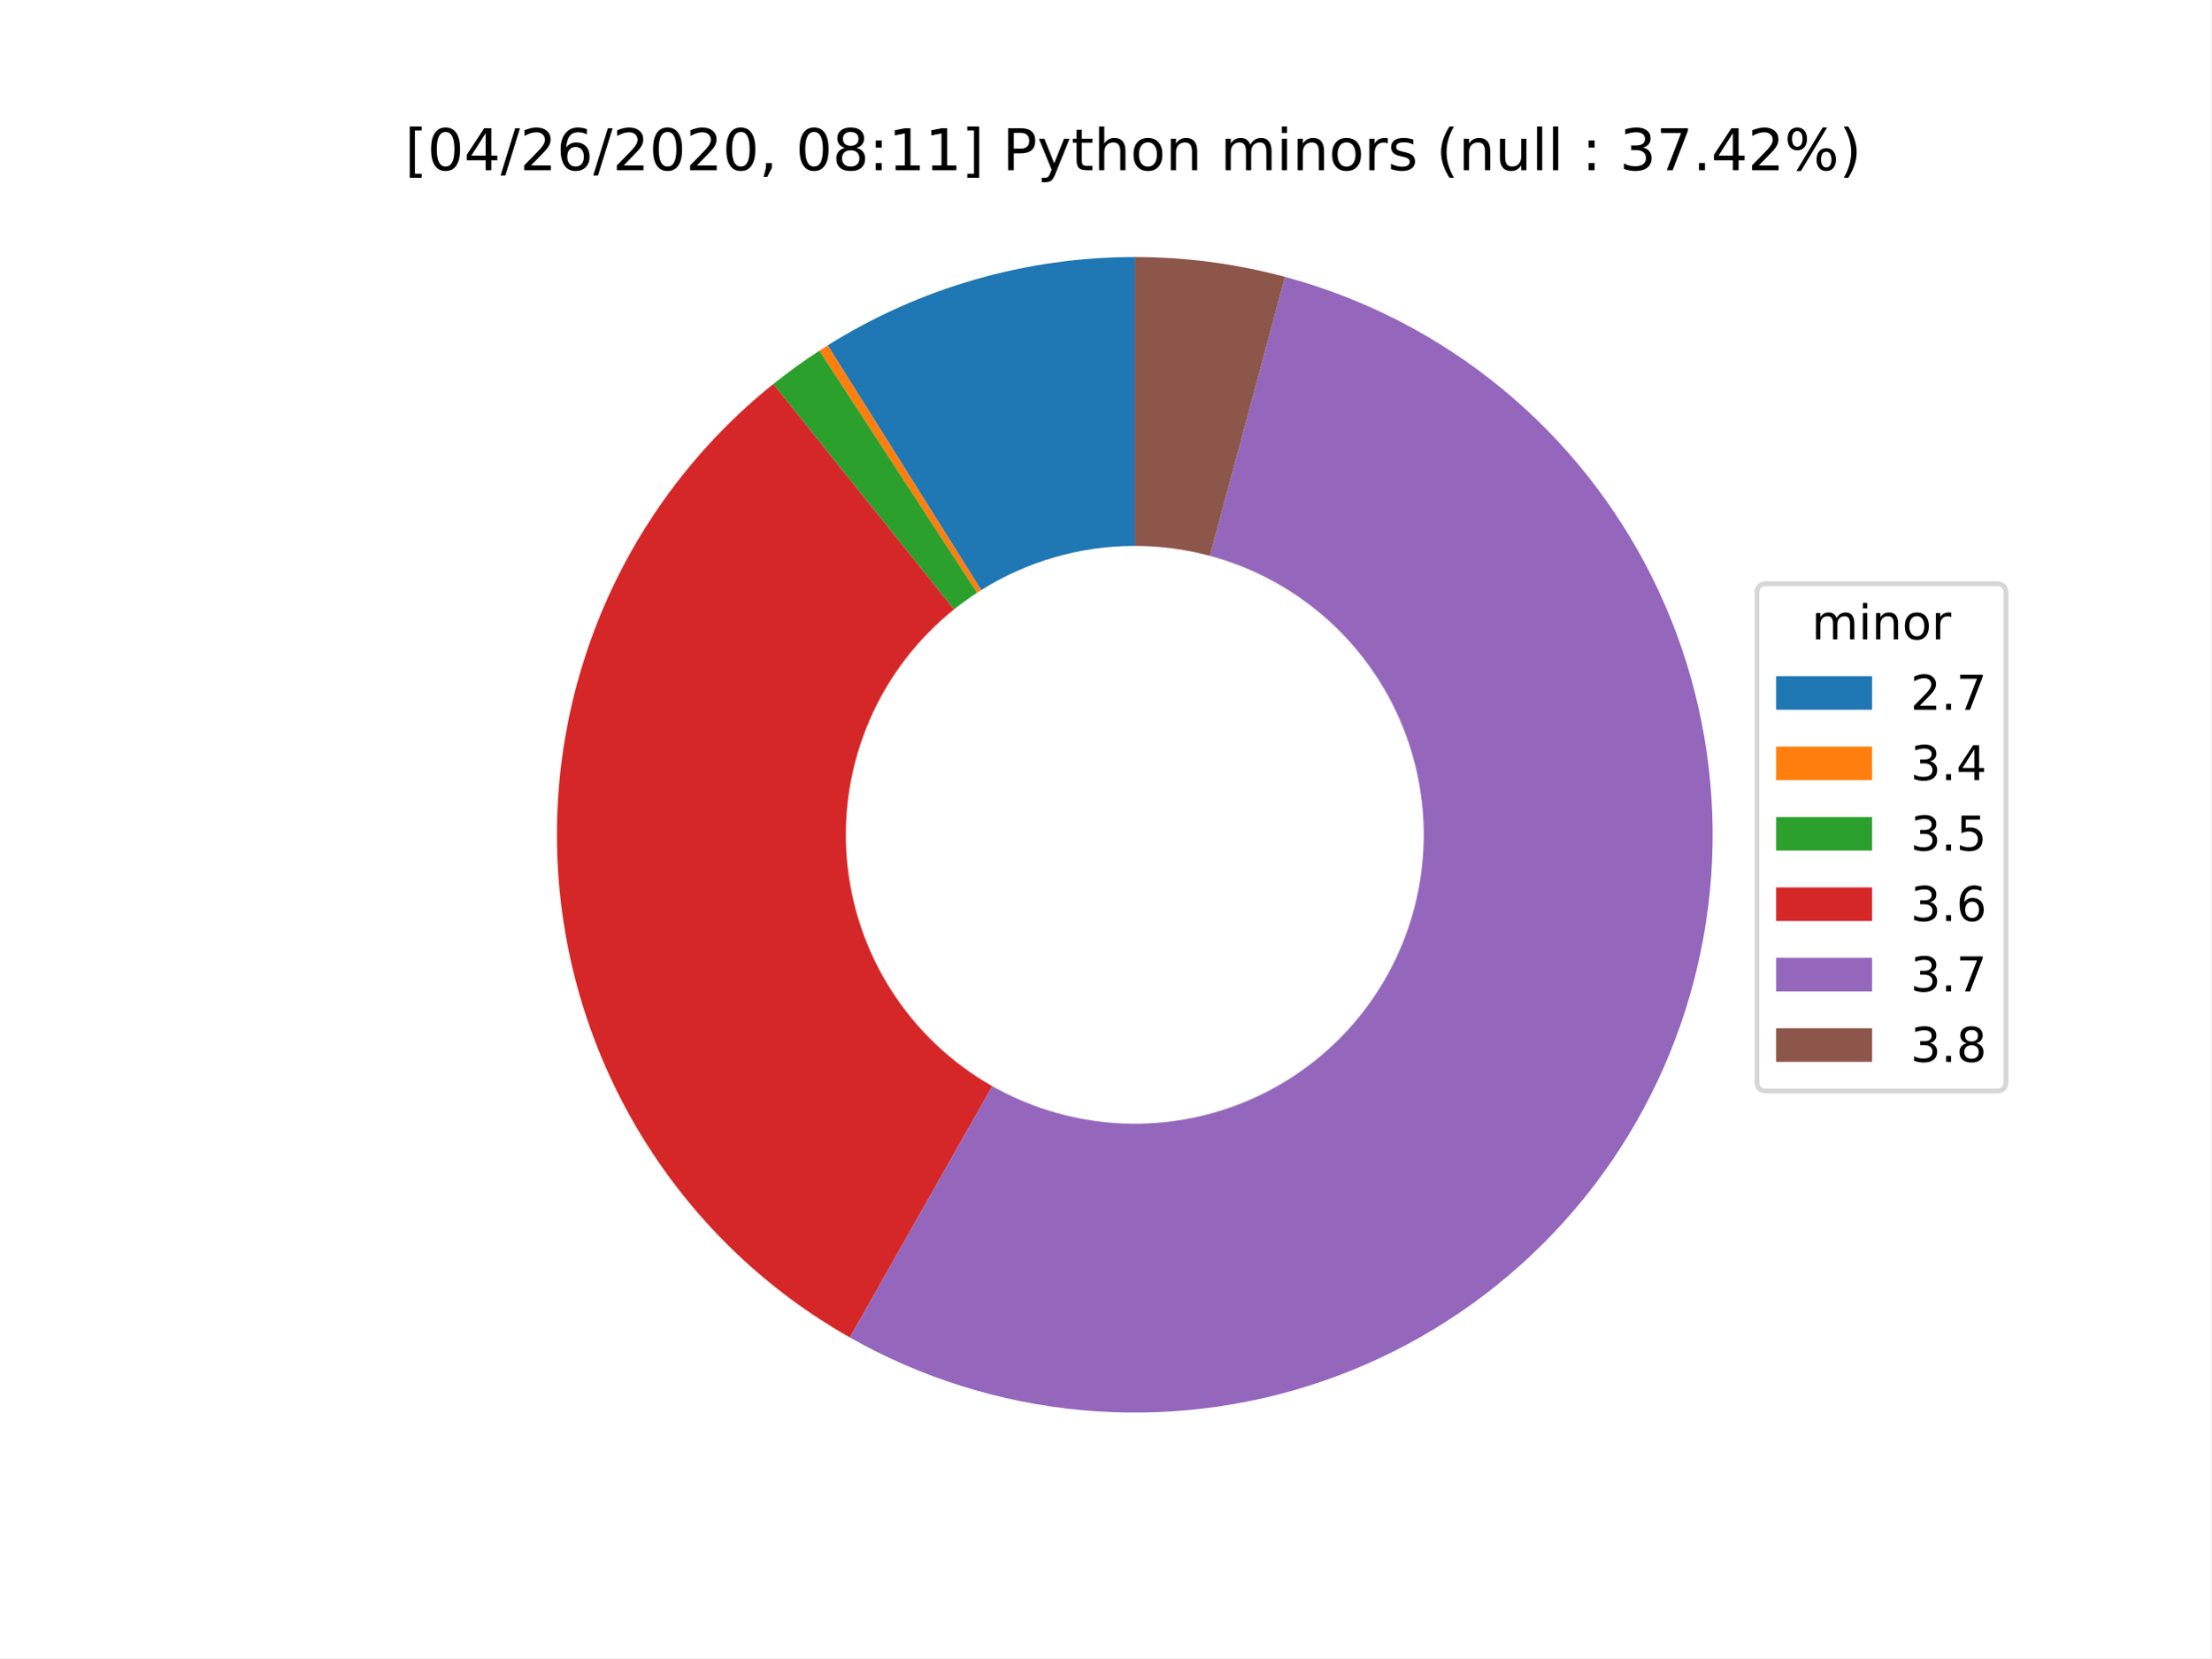
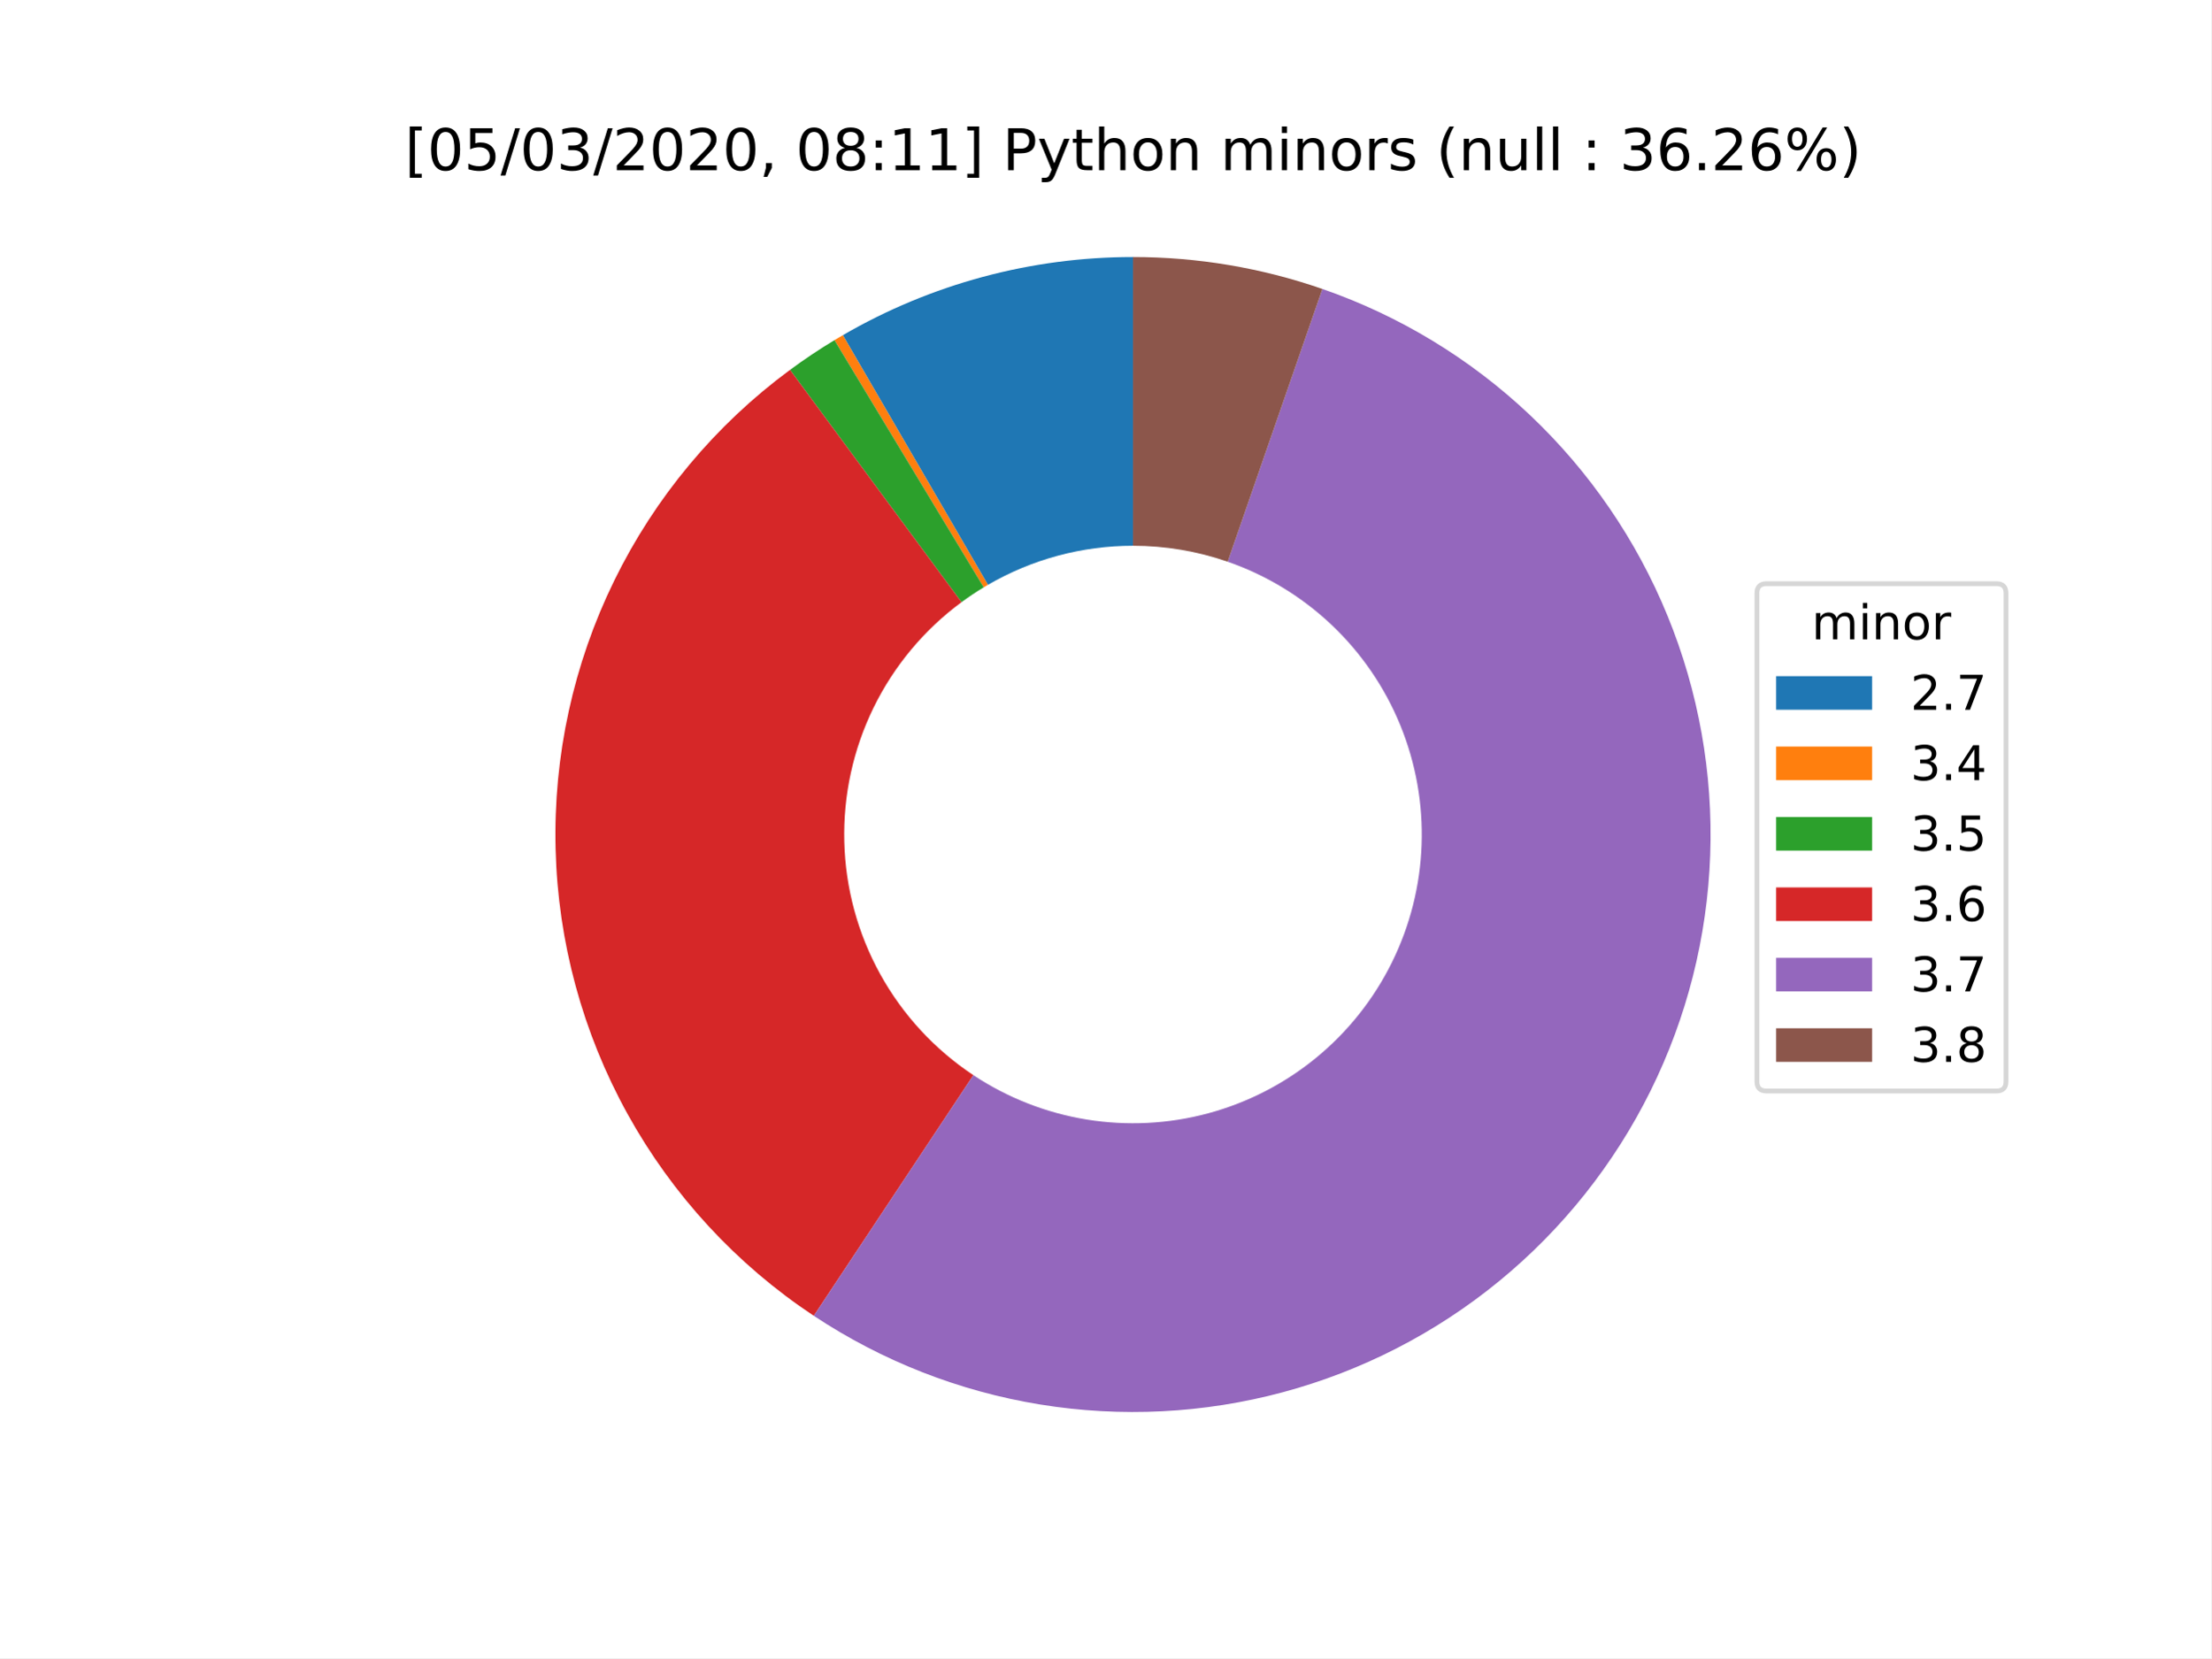
<svg xmlns="http://www.w3.org/2000/svg" xmlns:xlink="http://www.w3.org/1999/xlink" height="345.6pt" version="1.1" viewBox="0 0 460.8 345.6" width="460.8pt">
  <defs>
    <style type="text/css">
*{stroke-linecap:butt;stroke-linejoin:round;}
  </style>
  </defs>
  <g id="figure_1">
    <g id="patch_1">
      <path d="M 0 345.6  L 460.8 345.6  L 460.8 0  L 0 0  z " style="fill:#ffffff;" />
    </g>
    <g id="axes_1">
      <g id="patch_2">
-         <path d="M 236.492 53.568  C 225.227 53.568 214.017 55.149 203.191 58.264  C 192.365 61.379 182.029 65.998 172.487 71.985  L 204.489 122.992  C 209.261 119.998 214.428 117.689 219.842 116.131  C 225.255 114.574 230.859 113.784 236.492 113.784  L 236.492 53.568  z " style="fill:#1f77b4;" />
+         <path d="M 236.118 53.568  C 225.542 53.568 215.012 54.962 204.801 57.713  C 194.59 60.465 184.786 64.55 175.642 69.863  L 205.88 121.9  C 210.452 119.244 215.354 117.201 220.459 115.825  C 225.565 114.45 230.83 113.753 236.118 113.753  L 236.118 53.568  z " style="fill:#1f77b4;" />
      </g>
      <g id="patch_3">
-         <path d="M 172.487 71.985  C 172.196 72.167 171.907 72.35 171.618 72.535  C 171.329 72.719 171.042 72.905 170.754 73.092  L 203.623 123.546  C 203.767 123.452 203.911 123.359 204.055 123.267  C 204.199 123.175 204.344 123.083 204.489 122.992  L 172.487 71.985  z " style="fill:#ff7f0e;" />
+         <path d="M 175.642 69.863  C 175.351 70.032 175.061 70.202 174.772 70.373  C 174.483 70.545 174.194 70.717 173.906 70.891  L 205.012 122.414  C 205.156 122.328 205.3 122.241 205.445 122.156  C 205.589 122.07 205.734 121.985 205.88 121.9  L 175.642 69.863  z " style="fill:#ff7f0e;" />
      </g>
      <g id="patch_4">
-         <path d="M 170.754 73.092  C 169.099 74.17 167.471 75.289 165.871 76.448  C 164.271 77.606 162.699 78.804 161.158 80.039  L 198.825 127.019  C 199.596 126.401 200.381 125.803 201.182 125.223  C 201.982 124.644 202.796 124.085 203.623 123.546  L 170.754 73.092  z " style="fill:#2ca02c;" />
+         <path d="M 173.906 70.891  C 172.315 71.852 170.746 72.849 169.2 73.883  C 167.655 74.916 166.134 75.985 164.638 77.089  L 200.378 125.514  C 201.126 124.962 201.886 124.427 202.659 123.91  C 203.432 123.394 204.216 122.895 205.012 122.414  L 173.906 70.891  z " style="fill:#2ca02c;" />
      </g>
      <g id="patch_5">
-         <path d="M 161.158 80.039  C 145.814 92.342 133.714 108.219 125.92 126.276  C 118.126 144.334 114.874 164.029 116.447 183.634  C 118.02 203.238 124.372 222.162 134.946 238.746  C 145.52 255.329 159.997 269.073 177.108 278.771  L 206.8 226.385  C 198.245 221.536 191.006 214.664 185.719 206.373  C 180.432 198.081 177.256 188.619 176.47 178.816  C 175.683 169.014 177.309 159.167 181.206 150.138  C 185.103 141.109 191.153 133.171 198.825 127.019  L 161.158 80.039  z " style="fill:#d62728;" />
+         <path d="M 164.638 77.089  C 149.067 88.582 136.494 103.663 127.99 121.048  C 119.486 138.433 115.299 157.616 115.786 176.963  C 116.272 196.311 121.418 215.259 130.784 232.194  C 140.151 249.13 153.466 263.56 169.596 274.256  L 202.857 224.097  C 194.792 218.749 188.134 211.534 183.451 203.066  C 178.768 194.598 176.195 185.124 175.952 175.45  C 175.708 165.777 177.802 156.186 182.054 147.493  C 186.306 138.8 192.592 131.26 200.378 125.514  L 164.638 77.089  z " style="fill:#d62728;" />
      </g>
      <g id="patch_6">
-         <path d="M 177.108 278.771  C 191.98 287.201 208.478 292.368 225.502 293.928  C 242.526 295.488 259.689 293.405 275.846 287.819  C 292.003 282.233 306.786 273.27 319.211 261.528  C 331.636 249.786 341.419 235.532 347.909 219.716  C 354.398 203.9 357.446 186.882 356.85 169.798  C 356.254 152.713 352.026 135.949 344.45 120.624  C 336.873 105.3 326.119 91.762 312.906 80.915  C 299.693 70.068 284.32 62.158 267.813 57.712  L 252.153 115.856  C 260.406 118.079 268.092 122.034 274.699 127.457  C 281.306 132.881 286.683 139.649 290.471 147.312  C 294.259 154.974 296.373 163.356 296.671 171.898  C 296.969 180.441 295.445 188.95 292.2 196.858  C 288.956 204.765 284.064 211.892 277.852 217.763  C 271.639 223.635 264.247 228.116 256.169 230.909  C 248.091 233.702 239.509 234.744 230.997 233.964  C 222.485 233.184 214.236 230.6 206.8 226.385  L 177.108 278.771  z " style="fill:#9467bd;" />
+         <path d="M 169.596 274.256  C 183.831 283.695 199.913 289.998 216.772 292.743  C 233.631 295.488 250.882 294.614 267.377 290.178  C 283.871 285.742 299.234 277.846 312.442 267.015  C 325.65 256.185 336.402 242.666 343.983 227.36  C 351.564 212.054 355.8 195.308 356.41 178.238  C 357.021 161.168 353.991 144.163 347.522 128.354  C 341.054 112.546 331.294 98.294 318.894 86.548  C 306.493 74.802 291.733 65.829 275.597 60.227  L 255.857 117.082  C 263.925 119.883 271.305 124.37 277.506 130.243  C 283.706 136.116 288.586 143.242 291.82 151.146  C 295.054 159.05 296.569 167.553 296.264 176.088  C 295.959 184.623 293.841 192.996 290.05 200.649  C 286.26 208.302 280.884 215.061 274.28 220.477  C 267.676 225.892 259.994 229.84 251.747 232.058  C 243.5 234.276 234.874 234.713 226.445 233.34  C 218.016 231.968 209.974 228.817 202.857 224.097  L 169.596 274.256  z " style="fill:#9467bd;" />
      </g>
      <g id="patch_7">
-         <path d="M 267.813 57.712  C 262.712 56.338 257.526 55.301 252.289 54.609  C 247.052 53.916 241.775 53.568 236.492 53.568  L 236.492 113.784  C 239.133 113.784 241.772 113.957 244.391 114.304  C 247.009 114.65 249.602 115.169 252.153 115.856  L 267.813 57.712  z " style="fill:#8c564b;" />
+         <path d="M 275.597 60.227  C 269.26 58.026 262.751 56.36 256.136 55.244  C 249.522 54.129 242.825 53.568 236.118 53.568  L 236.118 113.753  C 239.471 113.753 242.82 114.033 246.127 114.591  C 249.434 115.149 252.689 115.982 255.857 117.082  L 275.597 60.227  z " style="fill:#8c564b;" />
      </g>
      <g id="matplotlib.axis_1" />
      <g id="matplotlib.axis_2" />
      <g id="text_1">
        <defs>
          <path d="M 8.594 75.984  L 29.297 75.984  L 29.297 69  L 17.578 69  L 17.578 -6.203  L 29.297 -6.203  L 29.297 -13.188  L 8.594 -13.188  z " id="DejaVuSans-91" />
          <path d="M 31.781 66.406  Q 24.172 66.406 20.328 58.906  Q 16.5 51.422 16.5 36.375  Q 16.5 21.391 20.328 13.891  Q 24.172 6.391 31.781 6.391  Q 39.453 6.391 43.281 13.891  Q 47.125 21.391 47.125 36.375  Q 47.125 51.422 43.281 58.906  Q 39.453 66.406 31.781 66.406  z M 31.781 74.219  Q 44.047 74.219 50.516 64.516  Q 56.984 54.828 56.984 36.375  Q 56.984 17.969 50.516 8.266  Q 44.047 -1.422 31.781 -1.422  Q 19.531 -1.422 13.062 8.266  Q 6.594 17.969 6.594 36.375  Q 6.594 54.828 13.062 64.516  Q 19.531 74.219 31.781 74.219  z " id="DejaVuSans-48" />
-           <path d="M 37.797 64.312  L 12.891 25.391  L 37.797 25.391  z M 35.203 72.906  L 47.609 72.906  L 47.609 25.391  L 58.016 25.391  L 58.016 17.188  L 47.609 17.188  L 47.609 0  L 37.797 0  L 37.797 17.188  L 4.891 17.188  L 4.891 26.703  z " id="DejaVuSans-52" />
+           <path d="M 10.797 72.906  L 49.516 72.906  L 49.516 64.594  L 19.828 64.594  L 19.828 46.734  Q 21.969 47.469 24.109 47.828  Q 26.266 48.188 28.422 48.188  Q 40.625 48.188 47.75 41.5  Q 54.891 34.812 54.891 23.391  Q 54.891 11.625 47.562 5.094  Q 40.234 -1.422 26.906 -1.422  Q 22.312 -1.422 17.547 -0.641  Q 12.797 0.141 7.719 1.703  L 7.719 11.625  Q 12.109 9.234 16.797 8.062  Q 21.484 6.891 26.703 6.891  Q 35.156 6.891 40.078 11.328  Q 45.016 15.766 45.016 23.391  Q 45.016 31 40.078 35.438  Q 35.156 39.891 26.703 39.891  Q 22.75 39.891 18.812 39.016  Q 14.891 38.141 10.797 36.281  z " id="DejaVuSans-53" />
          <path d="M 25.391 72.906  L 33.688 72.906  L 8.297 -9.281  L 0 -9.281  z " id="DejaVuSans-47" />
+           <path d="M 40.578 39.312  Q 47.656 37.797 51.625 33  Q 55.609 28.219 55.609 21.188  Q 55.609 10.406 48.188 4.484  Q 40.766 -1.422 27.094 -1.422  Q 22.516 -1.422 17.656 -0.516  Q 12.797 0.391 7.625 2.203  L 7.625 11.719  Q 11.719 9.328 16.594 8.109  Q 21.484 6.891 26.812 6.891  Q 36.078 6.891 40.938 10.547  Q 45.797 14.203 45.797 21.188  Q 45.797 27.641 41.281 31.266  Q 36.766 34.906 28.719 34.906  L 20.219 34.906  L 20.219 43.016  L 29.109 43.016  Q 36.375 43.016 40.234 45.922  Q 44.094 48.828 44.094 54.297  Q 44.094 59.906 40.109 62.906  Q 36.141 65.922 28.719 65.922  Q 24.656 65.922 20.016 65.031  Q 15.375 64.156 9.812 62.312  L 9.812 71.094  Q 15.438 72.656 20.344 73.438  Q 25.25 74.219 29.594 74.219  Q 40.828 74.219 47.359 69.109  Q 53.906 64.016 53.906 55.328  Q 53.906 49.266 50.438 45.094  Q 46.969 40.922 40.578 39.312  z " id="DejaVuSans-51" />
          <path d="M 19.188 8.297  L 53.609 8.297  L 53.609 0  L 7.328 0  L 7.328 8.297  Q 12.938 14.109 22.625 23.891  Q 32.328 33.688 34.812 36.531  Q 39.547 41.844 41.422 45.531  Q 43.312 49.219 43.312 52.781  Q 43.312 58.594 39.234 62.25  Q 35.156 65.922 28.609 65.922  Q 23.969 65.922 18.812 64.312  Q 13.672 62.703 7.812 59.422  L 7.812 69.391  Q 13.766 71.781 18.938 73  Q 24.125 74.219 28.422 74.219  Q 39.75 74.219 46.484 68.547  Q 53.219 62.891 53.219 53.422  Q 53.219 48.922 51.531 44.891  Q 49.859 40.875 45.406 35.406  Q 44.188 33.984 37.641 27.219  Q 31.109 20.453 19.188 8.297  z " id="DejaVuSans-50" />
-           <path d="M 33.016 40.375  Q 26.375 40.375 22.484 35.828  Q 18.609 31.297 18.609 23.391  Q 18.609 15.531 22.484 10.953  Q 26.375 6.391 33.016 6.391  Q 39.656 6.391 43.531 10.953  Q 47.406 15.531 47.406 23.391  Q 47.406 31.297 43.531 35.828  Q 39.656 40.375 33.016 40.375  z M 52.594 71.297  L 52.594 62.312  Q 48.875 64.062 45.094 64.984  Q 41.312 65.922 37.594 65.922  Q 27.828 65.922 22.672 59.328  Q 17.531 52.734 16.797 39.406  Q 19.672 43.656 24.016 45.922  Q 28.375 48.188 33.594 48.188  Q 44.578 48.188 50.953 41.516  Q 57.328 34.859 57.328 23.391  Q 57.328 12.156 50.688 5.359  Q 44.047 -1.422 33.016 -1.422  Q 20.359 -1.422 13.672 8.266  Q 6.984 17.969 6.984 36.375  Q 6.984 53.656 15.188 63.938  Q 23.391 74.219 37.203 74.219  Q 40.922 74.219 44.703 73.484  Q 48.484 72.75 52.594 71.297  z " id="DejaVuSans-54" />
          <path d="M 11.719 12.406  L 22.016 12.406  L 22.016 4  L 14.016 -11.625  L 7.719 -11.625  L 11.719 4  z " id="DejaVuSans-44" />
          <path id="DejaVuSans-32" />
          <path d="M 31.781 34.625  Q 24.75 34.625 20.719 30.859  Q 16.703 27.094 16.703 20.516  Q 16.703 13.922 20.719 10.156  Q 24.75 6.391 31.781 6.391  Q 38.812 6.391 42.859 10.172  Q 46.922 13.969 46.922 20.516  Q 46.922 27.094 42.891 30.859  Q 38.875 34.625 31.781 34.625  z M 21.922 38.812  Q 15.578 40.375 12.031 44.719  Q 8.5 49.078 8.5 55.328  Q 8.5 64.062 14.719 69.141  Q 20.953 74.219 31.781 74.219  Q 42.672 74.219 48.875 69.141  Q 55.078 64.062 55.078 55.328  Q 55.078 49.078 51.531 44.719  Q 48 40.375 41.703 38.812  Q 48.828 37.156 52.797 32.312  Q 56.781 27.484 56.781 20.516  Q 56.781 9.906 50.312 4.234  Q 43.844 -1.422 31.781 -1.422  Q 19.734 -1.422 13.25 4.234  Q 6.781 9.906 6.781 20.516  Q 6.781 27.484 10.781 32.312  Q 14.797 37.156 21.922 38.812  z M 18.312 54.391  Q 18.312 48.734 21.844 45.562  Q 25.391 42.391 31.781 42.391  Q 38.141 42.391 41.719 45.562  Q 45.312 48.734 45.312 54.391  Q 45.312 60.062 41.719 63.234  Q 38.141 66.406 31.781 66.406  Q 25.391 66.406 21.844 63.234  Q 18.312 60.062 18.312 54.391  z " id="DejaVuSans-56" />
          <path d="M 11.719 12.406  L 22.016 12.406  L 22.016 0  L 11.719 0  z M 11.719 51.703  L 22.016 51.703  L 22.016 39.312  L 11.719 39.312  z " id="DejaVuSans-58" />
          <path d="M 12.406 8.297  L 28.516 8.297  L 28.516 63.922  L 10.984 60.406  L 10.984 69.391  L 28.422 72.906  L 38.281 72.906  L 38.281 8.297  L 54.391 8.297  L 54.391 0  L 12.406 0  z " id="DejaVuSans-49" />
          <path d="M 30.422 75.984  L 30.422 -13.188  L 9.719 -13.188  L 9.719 -6.203  L 21.391 -6.203  L 21.391 69  L 9.719 69  L 9.719 75.984  z " id="DejaVuSans-93" />
          <path d="M 19.672 64.797  L 19.672 37.406  L 32.078 37.406  Q 38.969 37.406 42.719 40.969  Q 46.484 44.531 46.484 51.125  Q 46.484 57.672 42.719 61.234  Q 38.969 64.797 32.078 64.797  z M 9.812 72.906  L 32.078 72.906  Q 44.344 72.906 50.609 67.359  Q 56.891 61.812 56.891 51.125  Q 56.891 40.328 50.609 34.812  Q 44.344 29.297 32.078 29.297  L 19.672 29.297  L 19.672 0  L 9.812 0  z " id="DejaVuSans-80" />
          <path d="M 32.172 -5.078  Q 28.375 -14.844 24.75 -17.812  Q 21.141 -20.797 15.094 -20.797  L 7.906 -20.797  L 7.906 -13.281  L 13.188 -13.281  Q 16.891 -13.281 18.938 -11.516  Q 21 -9.766 23.484 -3.219  L 25.094 0.875  L 2.984 54.688  L 12.5 54.688  L 29.594 11.922  L 46.688 54.688  L 56.203 54.688  z " id="DejaVuSans-121" />
          <path d="M 18.312 70.219  L 18.312 54.688  L 36.812 54.688  L 36.812 47.703  L 18.312 47.703  L 18.312 18.016  Q 18.312 11.328 20.141 9.422  Q 21.969 7.516 27.594 7.516  L 36.812 7.516  L 36.812 0  L 27.594 0  Q 17.188 0 13.234 3.875  Q 9.281 7.766 9.281 18.016  L 9.281 47.703  L 2.688 47.703  L 2.688 54.688  L 9.281 54.688  L 9.281 70.219  z " id="DejaVuSans-116" />
          <path d="M 54.891 33.016  L 54.891 0  L 45.906 0  L 45.906 32.719  Q 45.906 40.484 42.875 44.328  Q 39.844 48.188 33.797 48.188  Q 26.516 48.188 22.312 43.547  Q 18.109 38.922 18.109 30.906  L 18.109 0  L 9.078 0  L 9.078 75.984  L 18.109 75.984  L 18.109 46.188  Q 21.344 51.125 25.703 53.562  Q 30.078 56 35.797 56  Q 45.219 56 50.047 50.172  Q 54.891 44.344 54.891 33.016  z " id="DejaVuSans-104" />
          <path d="M 30.609 48.391  Q 23.391 48.391 19.188 42.75  Q 14.984 37.109 14.984 27.297  Q 14.984 17.484 19.156 11.844  Q 23.344 6.203 30.609 6.203  Q 37.797 6.203 41.984 11.859  Q 46.188 17.531 46.188 27.297  Q 46.188 37.016 41.984 42.703  Q 37.797 48.391 30.609 48.391  z M 30.609 56  Q 42.328 56 49.016 48.375  Q 55.719 40.766 55.719 27.297  Q 55.719 13.875 49.016 6.219  Q 42.328 -1.422 30.609 -1.422  Q 18.844 -1.422 12.172 6.219  Q 5.516 13.875 5.516 27.297  Q 5.516 40.766 12.172 48.375  Q 18.844 56 30.609 56  z " id="DejaVuSans-111" />
          <path d="M 54.891 33.016  L 54.891 0  L 45.906 0  L 45.906 32.719  Q 45.906 40.484 42.875 44.328  Q 39.844 48.188 33.797 48.188  Q 26.516 48.188 22.312 43.547  Q 18.109 38.922 18.109 30.906  L 18.109 0  L 9.078 0  L 9.078 54.688  L 18.109 54.688  L 18.109 46.188  Q 21.344 51.125 25.703 53.562  Q 30.078 56 35.797 56  Q 45.219 56 50.047 50.172  Q 54.891 44.344 54.891 33.016  z " id="DejaVuSans-110" />
          <path d="M 52 44.188  Q 55.375 50.25 60.062 53.125  Q 64.75 56 71.094 56  Q 79.641 56 84.281 50.016  Q 88.922 44.047 88.922 33.016  L 88.922 0  L 79.891 0  L 79.891 32.719  Q 79.891 40.578 77.094 44.375  Q 74.312 48.188 68.609 48.188  Q 61.625 48.188 57.562 43.547  Q 53.516 38.922 53.516 30.906  L 53.516 0  L 44.484 0  L 44.484 32.719  Q 44.484 40.625 41.703 44.406  Q 38.922 48.188 33.109 48.188  Q 26.219 48.188 22.156 43.531  Q 18.109 38.875 18.109 30.906  L 18.109 0  L 9.078 0  L 9.078 54.688  L 18.109 54.688  L 18.109 46.188  Q 21.188 51.219 25.484 53.609  Q 29.781 56 35.688 56  Q 41.656 56 45.828 52.969  Q 50 49.953 52 44.188  z " id="DejaVuSans-109" />
          <path d="M 9.422 54.688  L 18.406 54.688  L 18.406 0  L 9.422 0  z M 9.422 75.984  L 18.406 75.984  L 18.406 64.594  L 9.422 64.594  z " id="DejaVuSans-105" />
          <path d="M 41.109 46.297  Q 39.594 47.172 37.812 47.578  Q 36.031 48 33.891 48  Q 26.266 48 22.188 43.047  Q 18.109 38.094 18.109 28.812  L 18.109 0  L 9.078 0  L 9.078 54.688  L 18.109 54.688  L 18.109 46.188  Q 20.953 51.172 25.484 53.578  Q 30.031 56 36.531 56  Q 37.453 56 38.578 55.875  Q 39.703 55.766 41.062 55.516  z " id="DejaVuSans-114" />
          <path d="M 44.281 53.078  L 44.281 44.578  Q 40.484 46.531 36.375 47.5  Q 32.281 48.484 27.875 48.484  Q 21.188 48.484 17.844 46.438  Q 14.5 44.391 14.5 40.281  Q 14.5 37.156 16.891 35.375  Q 19.281 33.594 26.516 31.984  L 29.594 31.297  Q 39.156 29.25 43.188 25.516  Q 47.219 21.781 47.219 15.094  Q 47.219 7.469 41.188 3.016  Q 35.156 -1.422 24.609 -1.422  Q 20.219 -1.422 15.453 -0.562  Q 10.688 0.297 5.422 2  L 5.422 11.281  Q 10.406 8.688 15.234 7.391  Q 20.062 6.109 24.812 6.109  Q 31.156 6.109 34.562 8.281  Q 37.984 10.453 37.984 14.406  Q 37.984 18.062 35.516 20.016  Q 33.062 21.969 24.703 23.781  L 21.578 24.516  Q 13.234 26.266 9.516 29.906  Q 5.812 33.547 5.812 39.891  Q 5.812 47.609 11.281 51.797  Q 16.75 56 26.812 56  Q 31.781 56 36.172 55.266  Q 40.578 54.547 44.281 53.078  z " id="DejaVuSans-115" />
          <path d="M 31 75.875  Q 24.469 64.656 21.281 53.656  Q 18.109 42.672 18.109 31.391  Q 18.109 20.125 21.312 9.062  Q 24.516 -2 31 -13.188  L 23.188 -13.188  Q 15.875 -1.703 12.234 9.375  Q 8.594 20.453 8.594 31.391  Q 8.594 42.281 12.203 53.312  Q 15.828 64.359 23.188 75.875  z " id="DejaVuSans-40" />
          <path d="M 8.5 21.578  L 8.5 54.688  L 17.484 54.688  L 17.484 21.922  Q 17.484 14.156 20.5 10.266  Q 23.531 6.391 29.594 6.391  Q 36.859 6.391 41.078 11.031  Q 45.312 15.672 45.312 23.688  L 45.312 54.688  L 54.297 54.688  L 54.297 0  L 45.312 0  L 45.312 8.406  Q 42.047 3.422 37.719 1  Q 33.406 -1.422 27.688 -1.422  Q 18.266 -1.422 13.375 4.438  Q 8.5 10.297 8.5 21.578  z M 31.109 56  z " id="DejaVuSans-117" />
          <path d="M 9.422 75.984  L 18.406 75.984  L 18.406 0  L 9.422 0  z " id="DejaVuSans-108" />
-           <path d="M 40.578 39.312  Q 47.656 37.797 51.625 33  Q 55.609 28.219 55.609 21.188  Q 55.609 10.406 48.188 4.484  Q 40.766 -1.422 27.094 -1.422  Q 22.516 -1.422 17.656 -0.516  Q 12.797 0.391 7.625 2.203  L 7.625 11.719  Q 11.719 9.328 16.594 8.109  Q 21.484 6.891 26.812 6.891  Q 36.078 6.891 40.938 10.547  Q 45.797 14.203 45.797 21.188  Q 45.797 27.641 41.281 31.266  Q 36.766 34.906 28.719 34.906  L 20.219 34.906  L 20.219 43.016  L 29.109 43.016  Q 36.375 43.016 40.234 45.922  Q 44.094 48.828 44.094 54.297  Q 44.094 59.906 40.109 62.906  Q 36.141 65.922 28.719 65.922  Q 24.656 65.922 20.016 65.031  Q 15.375 64.156 9.812 62.312  L 9.812 71.094  Q 15.438 72.656 20.344 73.438  Q 25.25 74.219 29.594 74.219  Q 40.828 74.219 47.359 69.109  Q 53.906 64.016 53.906 55.328  Q 53.906 49.266 50.438 45.094  Q 46.969 40.922 40.578 39.312  z " id="DejaVuSans-51" />
-           <path d="M 8.203 72.906  L 55.078 72.906  L 55.078 68.703  L 28.609 0  L 18.312 0  L 43.219 64.594  L 8.203 64.594  z " id="DejaVuSans-55" />
+           <path d="M 33.016 40.375  Q 26.375 40.375 22.484 35.828  Q 18.609 31.297 18.609 23.391  Q 18.609 15.531 22.484 10.953  Q 26.375 6.391 33.016 6.391  Q 39.656 6.391 43.531 10.953  Q 47.406 15.531 47.406 23.391  Q 47.406 31.297 43.531 35.828  Q 39.656 40.375 33.016 40.375  z M 52.594 71.297  L 52.594 62.312  Q 48.875 64.062 45.094 64.984  Q 41.312 65.922 37.594 65.922  Q 27.828 65.922 22.672 59.328  Q 17.531 52.734 16.797 39.406  Q 19.672 43.656 24.016 45.922  Q 28.375 48.188 33.594 48.188  Q 44.578 48.188 50.953 41.516  Q 57.328 34.859 57.328 23.391  Q 57.328 12.156 50.688 5.359  Q 44.047 -1.422 33.016 -1.422  Q 20.359 -1.422 13.672 8.266  Q 6.984 17.969 6.984 36.375  Q 6.984 53.656 15.188 63.938  Q 23.391 74.219 37.203 74.219  Q 40.922 74.219 44.703 73.484  Q 48.484 72.75 52.594 71.297  z " id="DejaVuSans-54" />
          <path d="M 10.688 12.406  L 21 12.406  L 21 0  L 10.688 0  z " id="DejaVuSans-46" />
          <path d="M 72.703 32.078  Q 68.453 32.078 66.031 28.469  Q 63.625 24.859 63.625 18.406  Q 63.625 12.062 66.031 8.422  Q 68.453 4.781 72.703 4.781  Q 76.859 4.781 79.266 8.422  Q 81.688 12.062 81.688 18.406  Q 81.688 24.812 79.266 28.438  Q 76.859 32.078 72.703 32.078  z M 72.703 38.281  Q 80.422 38.281 84.953 32.906  Q 89.5 27.547 89.5 18.406  Q 89.5 9.281 84.938 3.922  Q 80.375 -1.422 72.703 -1.422  Q 64.891 -1.422 60.344 3.922  Q 55.812 9.281 55.812 18.406  Q 55.812 27.594 60.375 32.938  Q 64.938 38.281 72.703 38.281  z M 22.312 68.016  Q 18.109 68.016 15.688 64.375  Q 13.281 60.75 13.281 54.391  Q 13.281 47.953 15.672 44.328  Q 18.062 40.719 22.312 40.719  Q 26.562 40.719 28.969 44.328  Q 31.391 47.953 31.391 54.391  Q 31.391 60.688 28.953 64.344  Q 26.516 68.016 22.312 68.016  z M 66.406 74.219  L 74.219 74.219  L 28.609 -1.422  L 20.797 -1.422  z M 22.312 74.219  Q 30.031 74.219 34.609 68.875  Q 39.203 63.531 39.203 54.391  Q 39.203 45.172 34.641 39.844  Q 30.078 34.516 22.312 34.516  Q 14.547 34.516 10.031 39.859  Q 5.516 45.219 5.516 54.391  Q 5.516 63.484 10.047 68.844  Q 14.594 74.219 22.312 74.219  z " id="DejaVuSans-37" />
          <path d="M 8.016 75.875  L 15.828 75.875  Q 23.141 64.359 26.781 53.312  Q 30.422 42.281 30.422 31.391  Q 30.422 20.453 26.781 9.375  Q 23.141 -1.703 15.828 -13.188  L 8.016 -13.188  Q 14.5 -2 17.703 9.062  Q 20.906 20.125 20.906 31.391  Q 20.906 42.672 17.703 53.656  Q 14.5 64.656 8.016 75.875  z " id="DejaVuSans-41" />
        </defs>
        <g transform="translate(84.36187 35.472)scale(0.12 -0.12)">
          <use xlink:href="#DejaVuSans-91" />
          <use x="39.014" xlink:href="#DejaVuSans-48" />
-           <use x="102.637" xlink:href="#DejaVuSans-52" />
+           <use x="102.637" xlink:href="#DejaVuSans-53" />
          <use x="166.26" xlink:href="#DejaVuSans-47" />
-           <use x="199.951" xlink:href="#DejaVuSans-50" />
-           <use x="263.574" xlink:href="#DejaVuSans-54" />
+           <use x="199.951" xlink:href="#DejaVuSans-48" />
+           <use x="263.574" xlink:href="#DejaVuSans-51" />
          <use x="327.197" xlink:href="#DejaVuSans-47" />
          <use x="360.889" xlink:href="#DejaVuSans-50" />
          <use x="424.512" xlink:href="#DejaVuSans-48" />
          <use x="488.135" xlink:href="#DejaVuSans-50" />
          <use x="551.758" xlink:href="#DejaVuSans-48" />
          <use x="615.381" xlink:href="#DejaVuSans-44" />
          <use x="647.168" xlink:href="#DejaVuSans-32" />
          <use x="678.955" xlink:href="#DejaVuSans-48" />
          <use x="742.578" xlink:href="#DejaVuSans-56" />
          <use x="806.201" xlink:href="#DejaVuSans-58" />
          <use x="839.893" xlink:href="#DejaVuSans-49" />
          <use x="903.516" xlink:href="#DejaVuSans-49" />
          <use x="967.139" xlink:href="#DejaVuSans-93" />
          <use x="1006.152" xlink:href="#DejaVuSans-32" />
          <use x="1037.939" xlink:href="#DejaVuSans-80" />
          <use x="1098.242" xlink:href="#DejaVuSans-121" />
          <use x="1157.422" xlink:href="#DejaVuSans-116" />
          <use x="1196.631" xlink:href="#DejaVuSans-104" />
          <use x="1260.01" xlink:href="#DejaVuSans-111" />
          <use x="1321.191" xlink:href="#DejaVuSans-110" />
          <use x="1384.57" xlink:href="#DejaVuSans-32" />
          <use x="1416.357" xlink:href="#DejaVuSans-109" />
          <use x="1513.77" xlink:href="#DejaVuSans-105" />
          <use x="1541.553" xlink:href="#DejaVuSans-110" />
          <use x="1604.932" xlink:href="#DejaVuSans-111" />
          <use x="1666.113" xlink:href="#DejaVuSans-114" />
          <use x="1707.227" xlink:href="#DejaVuSans-115" />
          <use x="1759.326" xlink:href="#DejaVuSans-32" />
          <use x="1791.113" xlink:href="#DejaVuSans-40" />
          <use x="1830.127" xlink:href="#DejaVuSans-110" />
          <use x="1893.506" xlink:href="#DejaVuSans-117" />
          <use x="1956.885" xlink:href="#DejaVuSans-108" />
          <use x="1984.668" xlink:href="#DejaVuSans-108" />
          <use x="2012.451" xlink:href="#DejaVuSans-32" />
          <use x="2044.238" xlink:href="#DejaVuSans-58" />
          <use x="2077.93" xlink:href="#DejaVuSans-32" />
          <use x="2109.717" xlink:href="#DejaVuSans-51" />
-           <use x="2173.34" xlink:href="#DejaVuSans-55" />
+           <use x="2173.34" xlink:href="#DejaVuSans-54" />
          <use x="2236.963" xlink:href="#DejaVuSans-46" />
-           <use x="2268.75" xlink:href="#DejaVuSans-52" />
-           <use x="2332.373" xlink:href="#DejaVuSans-50" />
+           <use x="2268.75" xlink:href="#DejaVuSans-50" />
+           <use x="2332.373" xlink:href="#DejaVuSans-54" />
          <use x="2395.996" xlink:href="#DejaVuSans-37" />
          <use x="2491.016" xlink:href="#DejaVuSans-41" />
        </g>
      </g>
      <g id="legend_1">
        <g id="patch_8">
          <path d="M 368.152 227.401  L 416.055 227.401  Q 418.055 227.401 418.055 225.401  L 418.055 123.655  Q 418.055 121.655 416.055 121.655  L 368.152 121.655  Q 366.152 121.655 366.152 123.655  L 366.152 225.401  Q 366.152 227.401 368.152 227.401  z " style="fill:#ffffff;opacity:0.8;stroke:#cccccc;stroke-linejoin:miter;" />
        </g>
        <g id="text_2">
          <g transform="translate(377.5606 133.253)scale(0.1 -0.1)">
            <use xlink:href="#DejaVuSans-109" />
            <use x="97.412" xlink:href="#DejaVuSans-105" />
            <use x="125.195" xlink:href="#DejaVuSans-110" />
            <use x="188.574" xlink:href="#DejaVuSans-111" />
            <use x="249.756" xlink:href="#DejaVuSans-114" />
          </g>
        </g>
        <g id="patch_9">
          <path d="M 370.152 147.931  L 390.152 147.931  L 390.152 140.931  L 370.152 140.931  z " style="fill:#1f77b4;" />
        </g>
        <g id="text_3">
+           <defs>
+             <path d="M 8.203 72.906  L 55.078 72.906  L 55.078 68.703  L 28.609 0  L 18.312 0  L 43.219 64.594  L 8.203 64.594  z " id="DejaVuSans-55" />
+           </defs>
          <g transform="translate(398.152 147.9311)scale(0.1 -0.1)">
            <use xlink:href="#DejaVuSans-50" />
            <use x="63.623" xlink:href="#DejaVuSans-46" />
            <use x="95.41" xlink:href="#DejaVuSans-55" />
          </g>
        </g>
        <g id="patch_10">
          <path d="M 370.152 162.609  L 390.152 162.609  L 390.152 155.609  L 370.152 155.609  z " style="fill:#ff7f0e;" />
        </g>
        <g id="text_4">
+           <defs>
+             <path d="M 37.797 64.312  L 12.891 25.391  L 37.797 25.391  z M 35.203 72.906  L 47.609 72.906  L 47.609 25.391  L 58.016 25.391  L 58.016 17.188  L 47.609 17.188  L 47.609 0  L 37.797 0  L 37.797 17.188  L 4.891 17.188  L 4.891 26.703  z " id="DejaVuSans-52" />
+           </defs>
          <g transform="translate(398.152 162.6093)scale(0.1 -0.1)">
            <use xlink:href="#DejaVuSans-51" />
            <use x="63.623" xlink:href="#DejaVuSans-46" />
            <use x="95.41" xlink:href="#DejaVuSans-52" />
          </g>
        </g>
        <g id="patch_11">
          <path d="M 370.152 177.287  L 390.152 177.287  L 390.152 170.287  L 370.152 170.287  z " style="fill:#2ca02c;" />
        </g>
        <g id="text_5">
-           <defs>
-             <path d="M 10.797 72.906  L 49.516 72.906  L 49.516 64.594  L 19.828 64.594  L 19.828 46.734  Q 21.969 47.469 24.109 47.828  Q 26.266 48.188 28.422 48.188  Q 40.625 48.188 47.75 41.5  Q 54.891 34.812 54.891 23.391  Q 54.891 11.625 47.562 5.094  Q 40.234 -1.422 26.906 -1.422  Q 22.312 -1.422 17.547 -0.641  Q 12.797 0.141 7.719 1.703  L 7.719 11.625  Q 12.109 9.234 16.797 8.062  Q 21.484 6.891 26.703 6.891  Q 35.156 6.891 40.078 11.328  Q 45.016 15.766 45.016 23.391  Q 45.016 31 40.078 35.438  Q 35.156 39.891 26.703 39.891  Q 22.75 39.891 18.812 39.016  Q 14.891 38.141 10.797 36.281  z " id="DejaVuSans-53" />
-           </defs>
          <g transform="translate(398.152 177.2874)scale(0.1 -0.1)">
            <use xlink:href="#DejaVuSans-51" />
            <use x="63.623" xlink:href="#DejaVuSans-46" />
            <use x="95.41" xlink:href="#DejaVuSans-53" />
          </g>
        </g>
        <g id="patch_12">
          <path d="M 370.152 191.965  L 390.152 191.965  L 390.152 184.965  L 370.152 184.965  z " style="fill:#d62728;" />
        </g>
        <g id="text_6">
          <g transform="translate(398.152 191.9655)scale(0.1 -0.1)">
            <use xlink:href="#DejaVuSans-51" />
            <use x="63.623" xlink:href="#DejaVuSans-46" />
            <use x="95.41" xlink:href="#DejaVuSans-54" />
          </g>
        </g>
        <g id="patch_13">
          <path d="M 370.152 206.644  L 390.152 206.644  L 390.152 199.644  L 370.152 199.644  z " style="fill:#9467bd;" />
        </g>
        <g id="text_7">
          <g transform="translate(398.152 206.6436)scale(0.1 -0.1)">
            <use xlink:href="#DejaVuSans-51" />
            <use x="63.623" xlink:href="#DejaVuSans-46" />
            <use x="95.41" xlink:href="#DejaVuSans-55" />
          </g>
        </g>
        <g id="patch_14">
          <path d="M 370.152 221.322  L 390.152 221.322  L 390.152 214.322  L 370.152 214.322  z " style="fill:#8c564b;" />
        </g>
        <g id="text_8">
          <g transform="translate(398.152 221.3218)scale(0.1 -0.1)">
            <use xlink:href="#DejaVuSans-51" />
            <use x="63.623" xlink:href="#DejaVuSans-46" />
            <use x="95.41" xlink:href="#DejaVuSans-56" />
          </g>
        </g>
      </g>
    </g>
  </g>
</svg>
